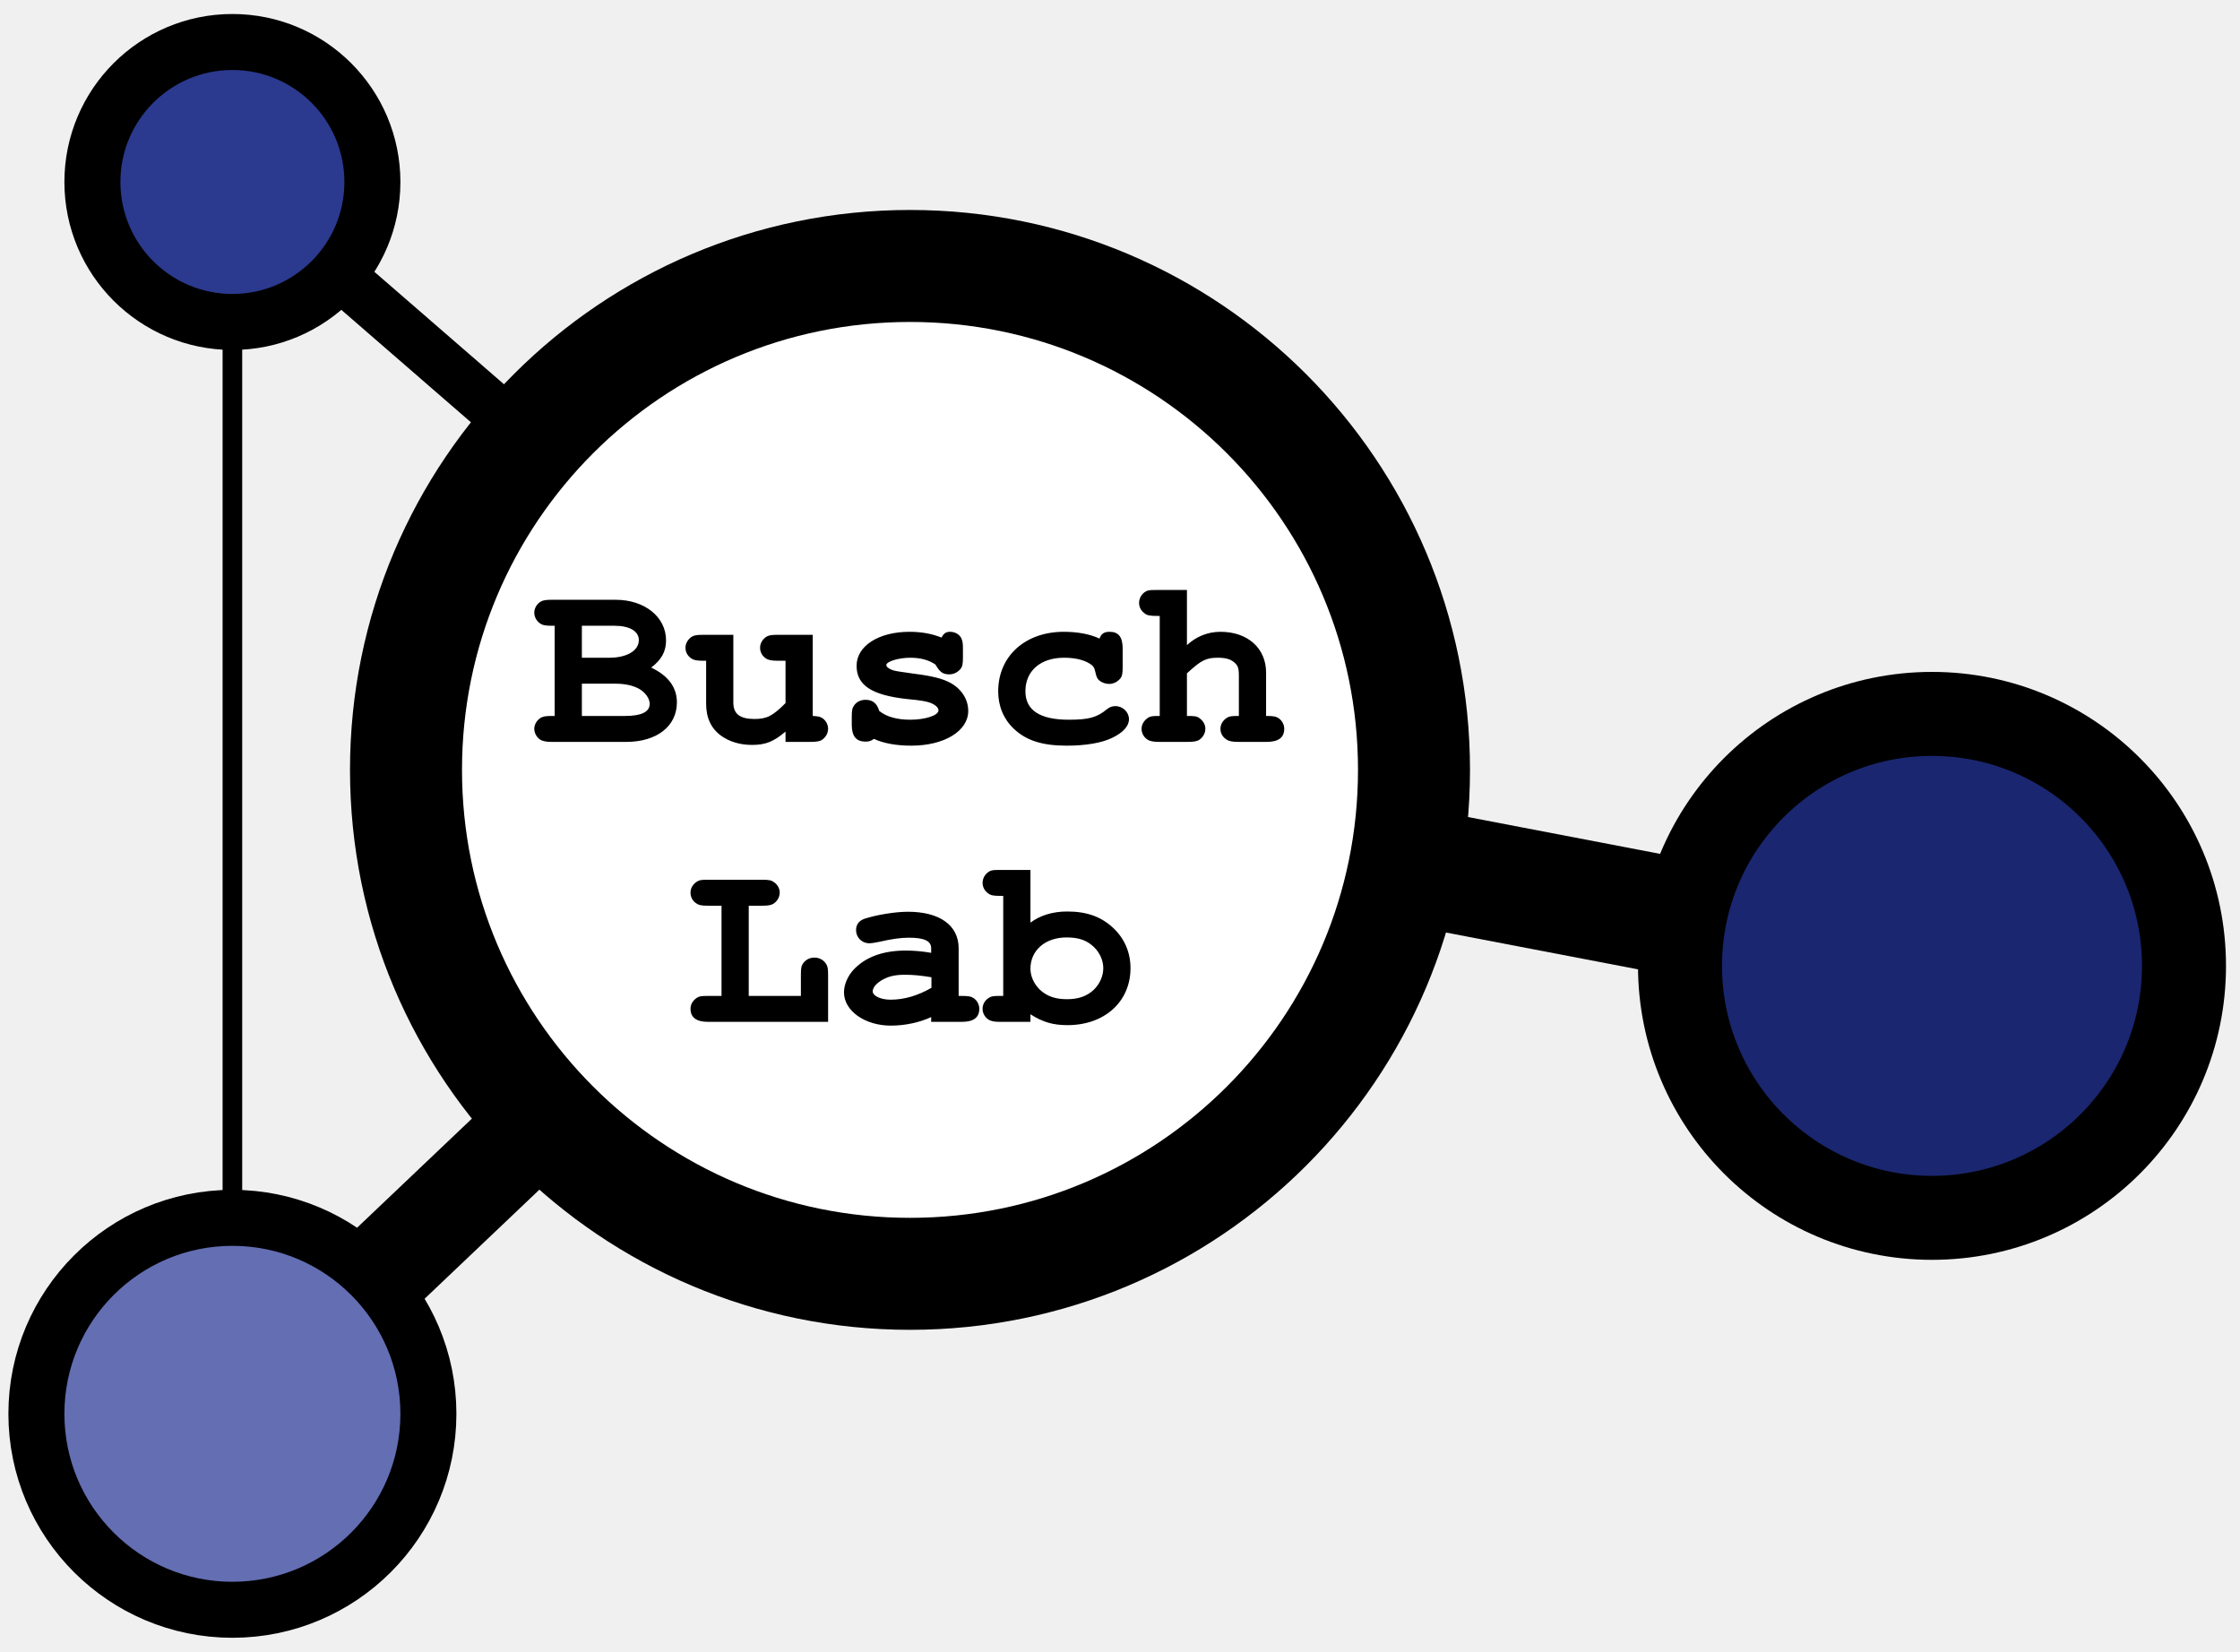
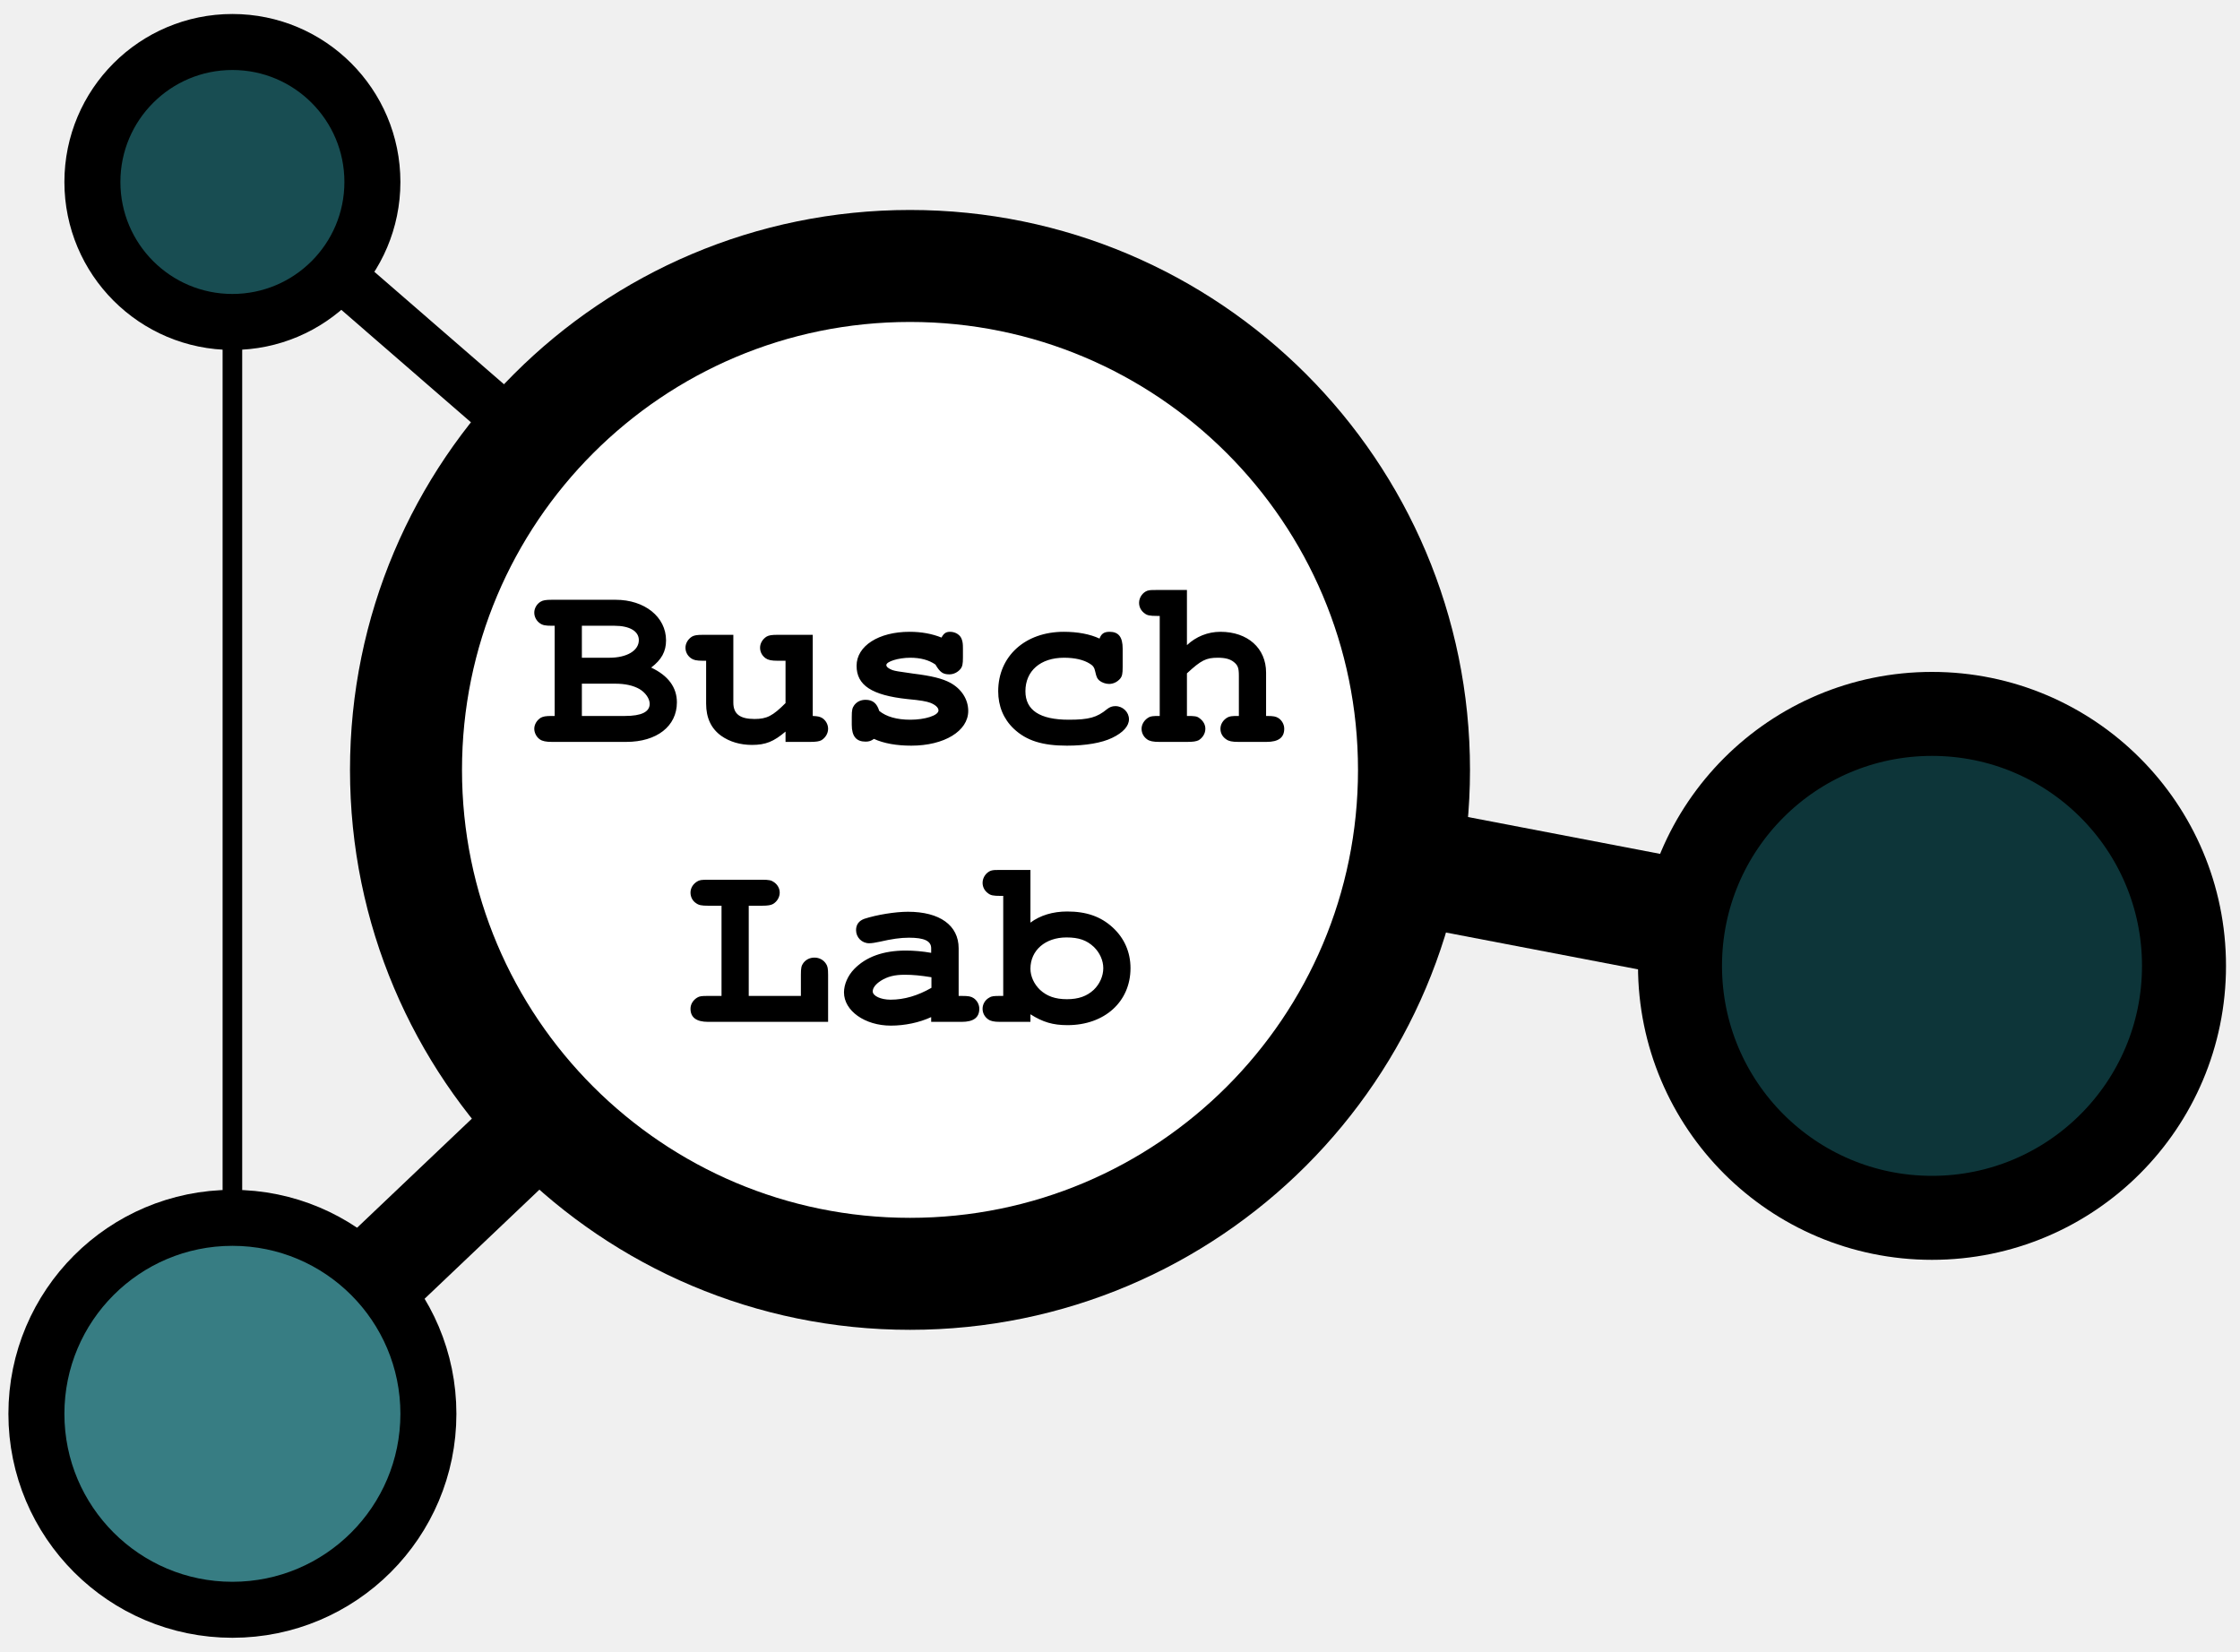
<svg xmlns="http://www.w3.org/2000/svg" version="1.1" baseProfile="full" width="800" height="590">
  <defs>
    <style type="text/css">
      text {
        font-family: Courier, monospace;
        font-weight: bold;
      }
      circle, line {
        stroke: #000000;
      }
    </style>
  </defs>
  <line x1="83" y1="65" x2="83" y2="505" stroke-width="7" />
  <line x1="83" y1="65" x2="325" y2="275" stroke-width="18" />
  <line x1="83" y1="505" x2="325" y2="275" stroke-width="35" />
  <line x1="325" y1="275" x2="690" y2="345" stroke-width="42" />
-   <circle cx="83" cy="65" r="50" fill="#2B398E" stroke-width="20" />
-   <circle cx="83" cy="505" r="70" fill="#636EB3" stroke-width="20" />
-   <circle cx="690" cy="345" r="90" fill="#1A266F" stroke-width="30" />
+   <circle cx="83" cy="65" r="50" fill="#184d52" stroke-width="20" />
+   <circle cx="83" cy="505" r="70" fill="#377d83" stroke-width="20" />
+   <circle cx="690" cy="345" r="90" fill="#0d3539" stroke-width="30" />
  <circle cx="325" cy="275" r="180" fill="#fff" stroke-width="40" />
  <text x="325" y="265" font-size="90" text-anchor="middle">Busch</text>
  <text x="325" y="365" font-size="90" text-anchor="middle">Lab</text>
</svg>
